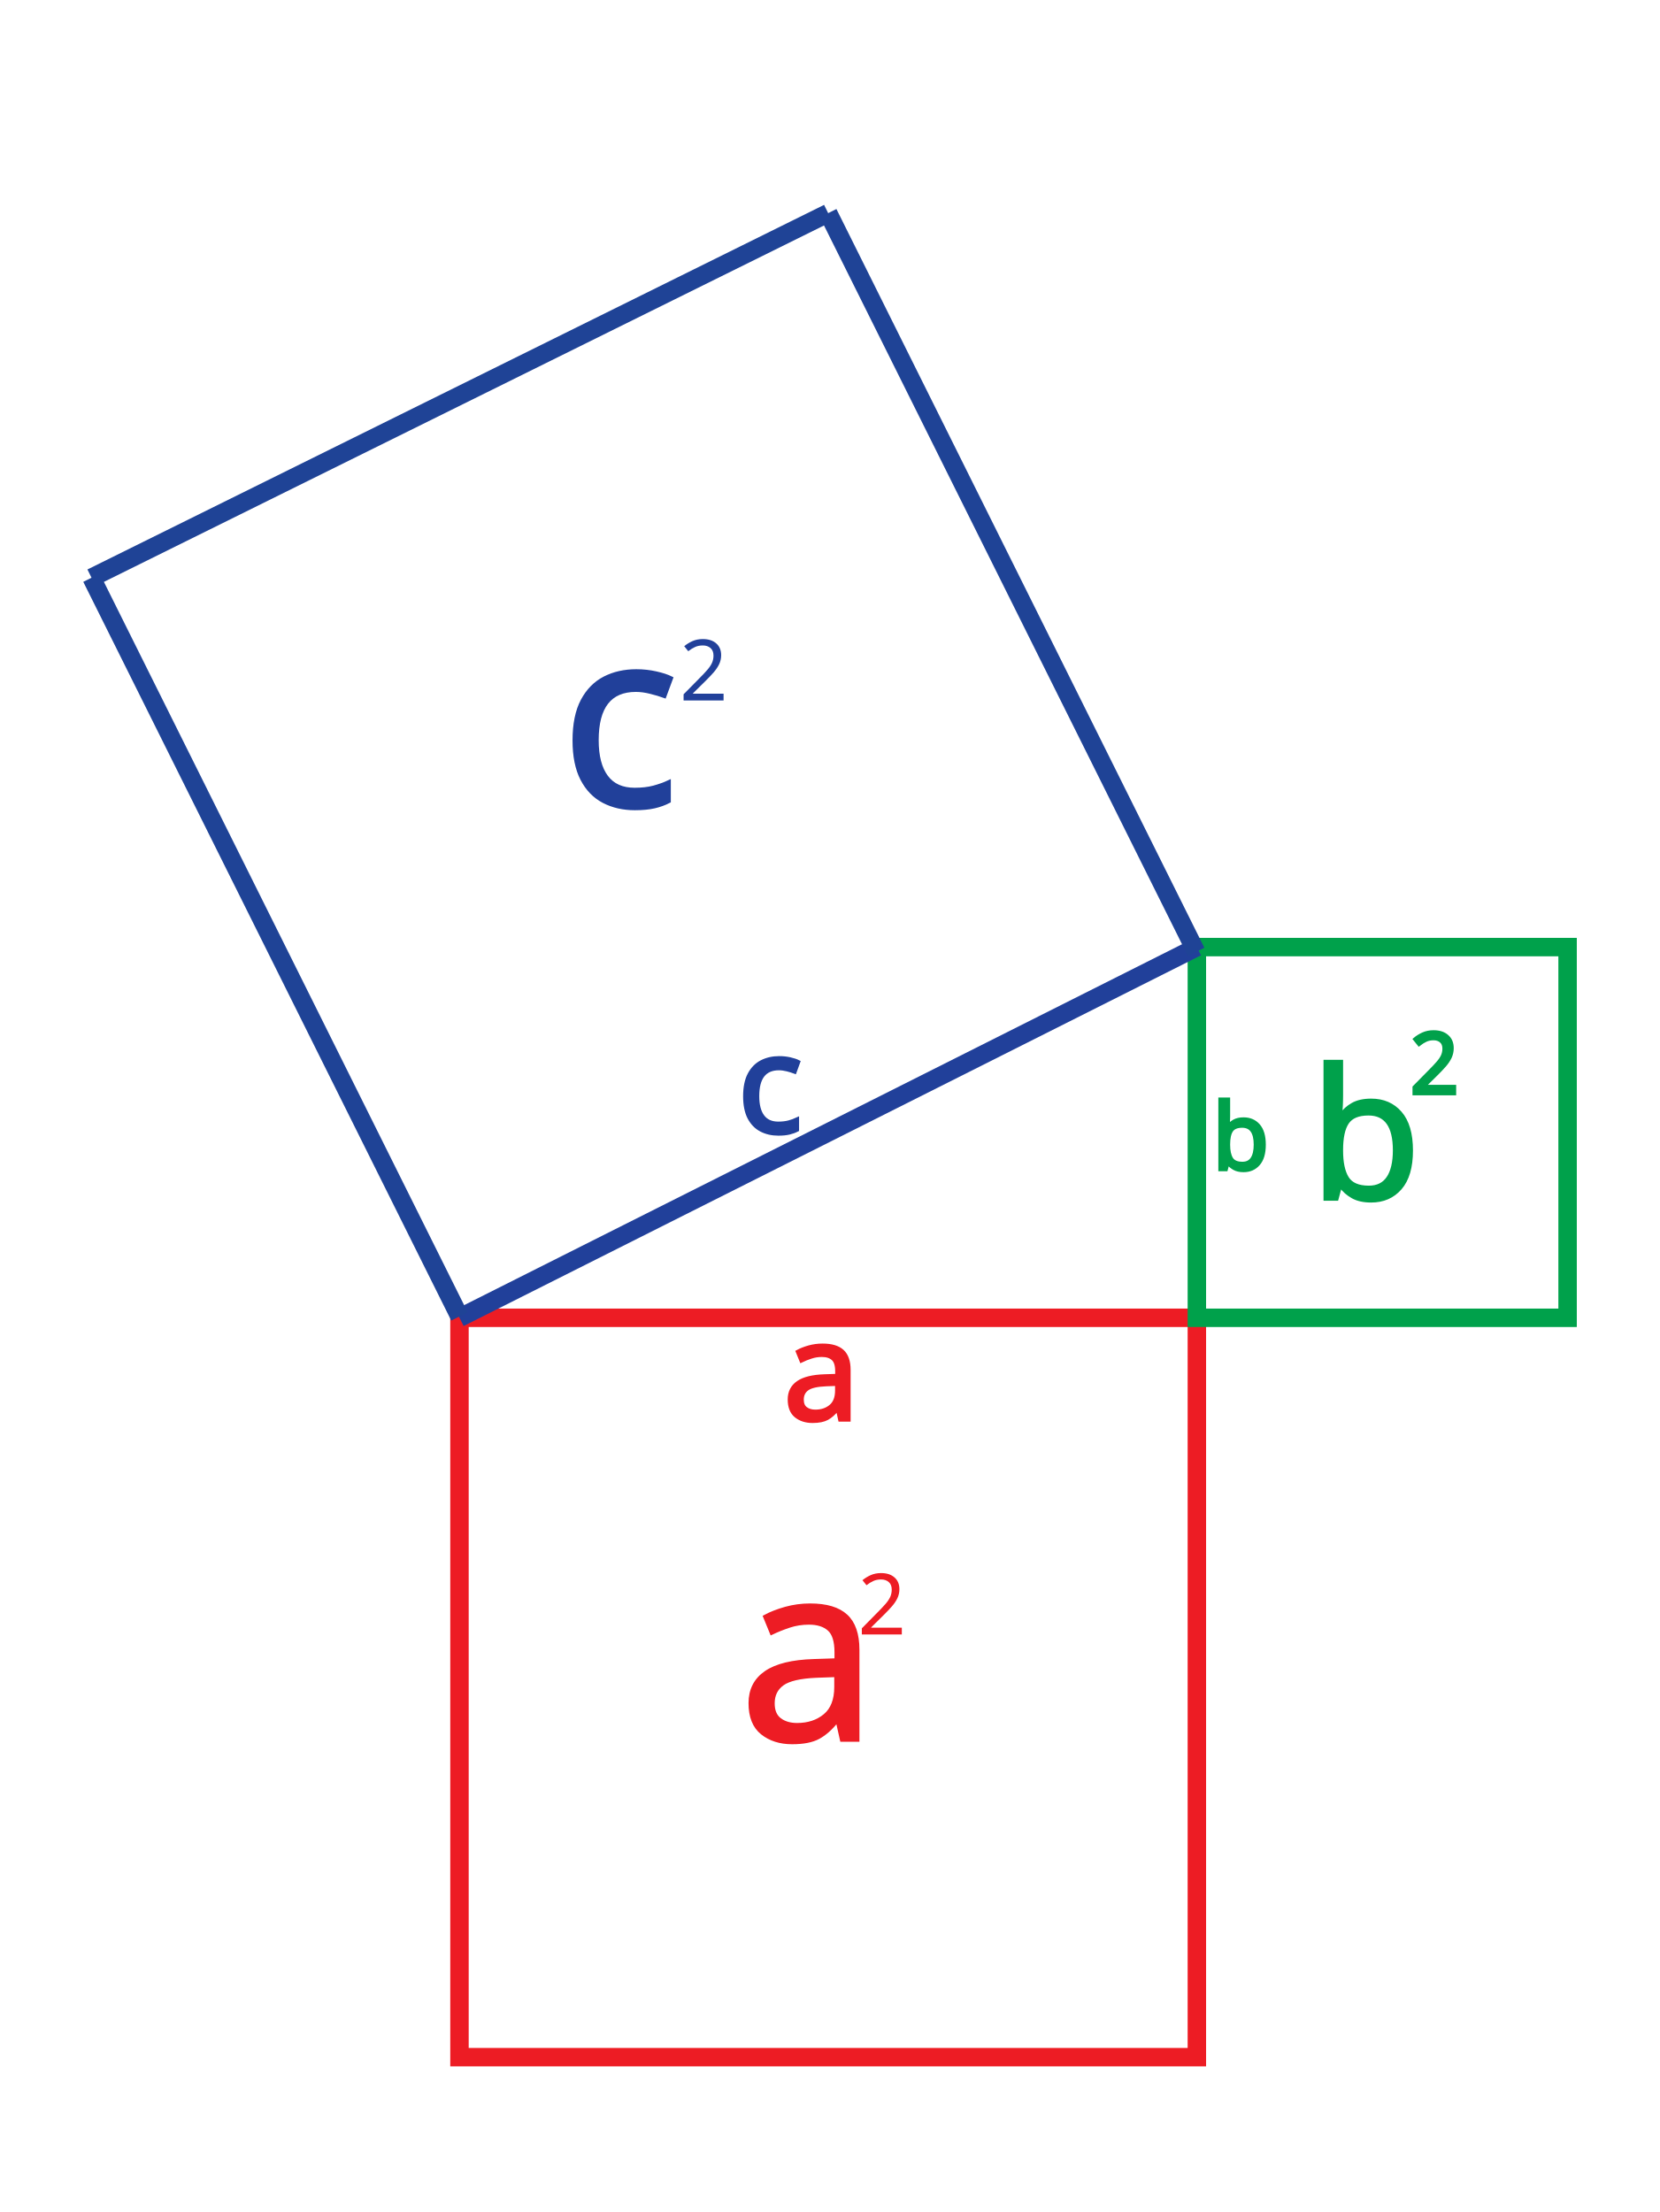
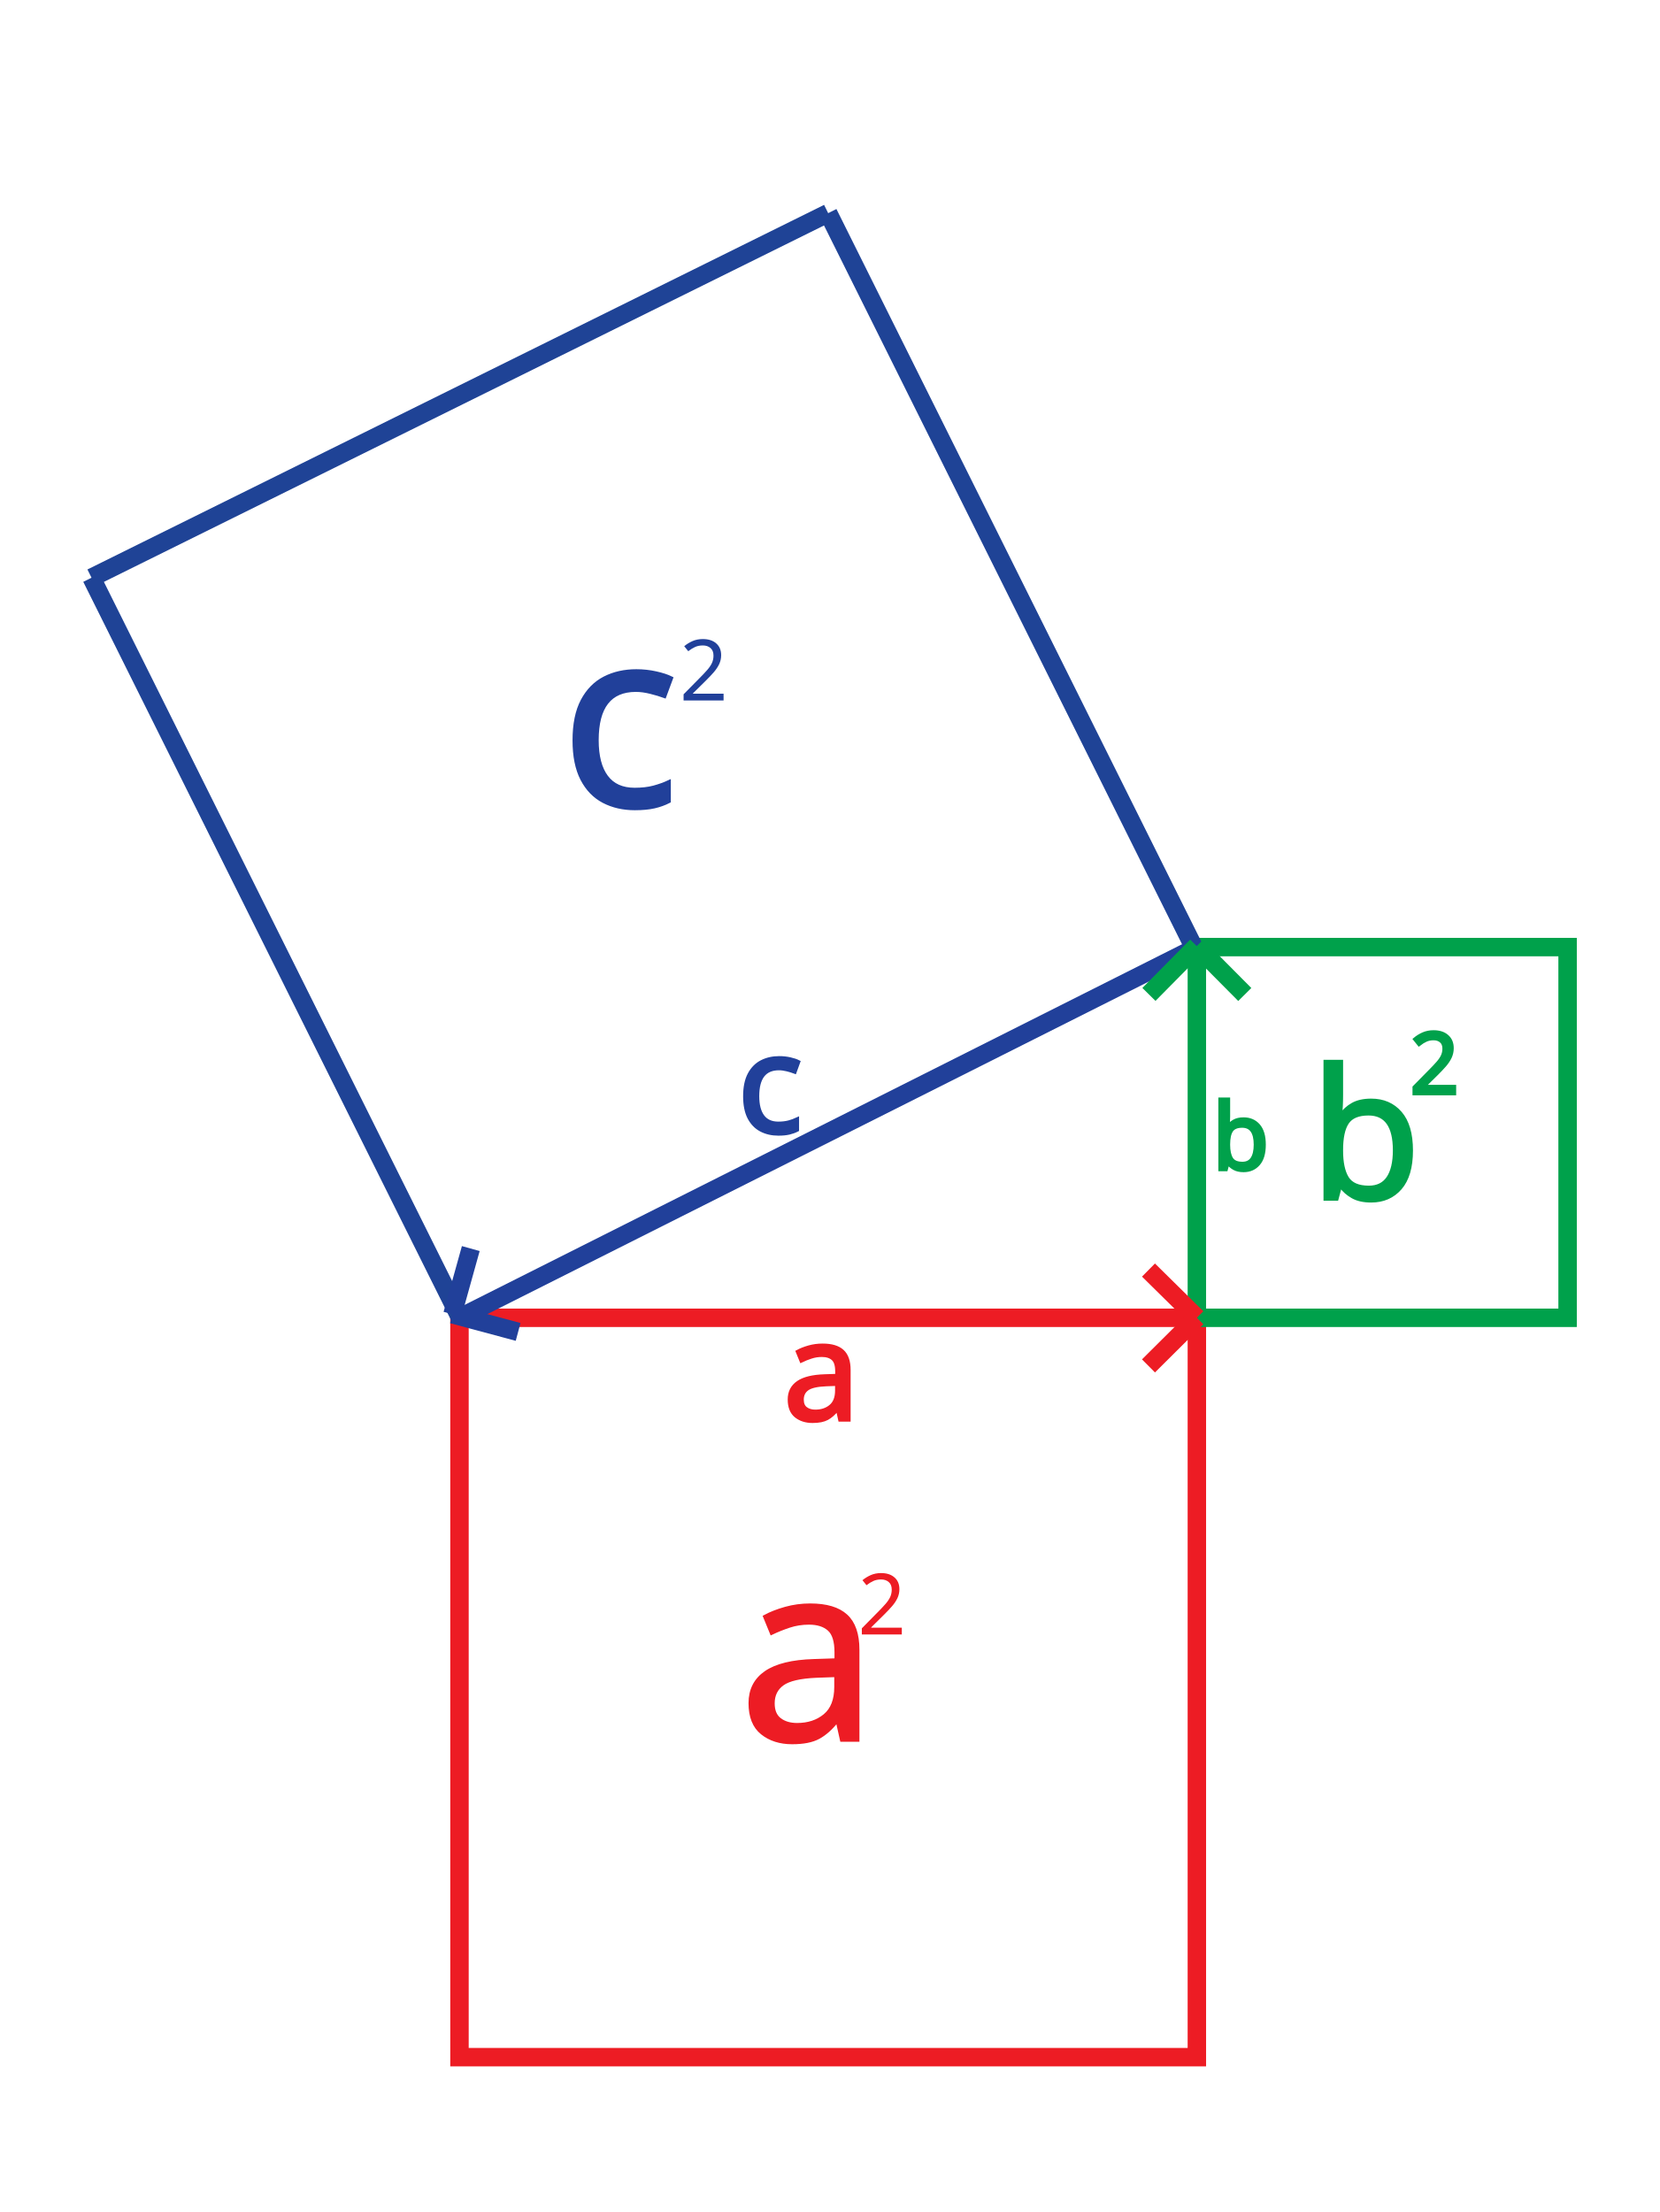
<svg xmlns="http://www.w3.org/2000/svg" version="1.1" id="Layer_1" x="0px" y="0px" width="450px" height="600px" viewBox="0 0 450 600" enable-background="new 0 0 450 600" xml:space="preserve">
  <rect x="124.624" y="357.448" fill="none" stroke="#ED1C24" stroke-width="5" stroke-miterlimit="10" width="200" height="200.552" />
  <rect x="324.623" y="256.896" fill="none" stroke="#00A14B" stroke-width="5" stroke-miterlimit="10" width="100.553" height="100.553" />
  <line fill="#21409A" stroke="#21409A" stroke-width="5" stroke-miterlimit="10" x1="124.624" y1="357.448" x2="324.623" y2="256.896" />
  <line fill="#21409A" stroke="#1F4396" stroke-width="5" stroke-miterlimit="10" x1="224.623" y1="57.812" x2="324.423" y2="258.188" />
  <line fill="#21409A" stroke="#1F4396" stroke-width="5" stroke-miterlimit="10" x1="24.824" y1="156.707" x2="124.624" y2="357.084" />
  <line fill="#21409A" stroke="#1F4396" stroke-width="5" stroke-miterlimit="10" x1="24.824" y1="156.707" x2="224.623" y2="57.812" />
  <text transform="matrix(1 0 0 1 152.1006 218.6001)" fill="#21409A" stroke="#21409A" stroke-miterlimit="10" font-family="'MyriadPro-Regular'" font-size="67">c</text>
  <text transform="matrix(1 0 0 1 184.3003 189.9995)" fill="#21409A" font-family="'MyriadPro-Semibold'" font-size="23">2</text>
  <text transform="matrix(1 0 0 1 200.4458 471.9492)" fill="#ED1C24" stroke="#ED1C24" stroke-miterlimit="10" font-family="'MyriadPro-Regular'" font-size="67">a</text>
  <text transform="matrix(1 0 0 1 232.6455 443.3477)" fill="#ED1C24" font-family="'MyriadPro-Semibold'" font-size="23">2</text>
  <text transform="matrix(1 0 0 1 355.3008 325.2012)" fill="#00A14B" stroke="#00A14B" stroke-miterlimit="10" font-family="'MyriadPro-Regular'" font-size="49">b</text>
  <text transform="matrix(1 0 0 1 382.5 296.6001)" fill="#00A14B" stroke="#00A14B" stroke-miterlimit="10" font-family="'MyriadPro-Semibold'" font-size="23">2</text>
  <text transform="matrix(1 0 0 1 212.4468 385.1094)" fill="#ED1C24" stroke="#ED1C24" stroke-miterlimit="10" font-family="'MyriadPro-Regular'" font-size="37">a</text>
  <text transform="matrix(1 0 0 1 200.0244 307.1719)" fill="#21409A" stroke="#21409A" stroke-miterlimit="10" font-family="'MyriadPro-Regular'" font-size="37">c</text>
  <text transform="matrix(1 0 0 1 328.8242 317.2012)" fill="#00A14B" stroke="#00A14B" stroke-miterlimit="10" font-family="'MyriadPro-Regular'" font-size="25">b</text>
+   <line fill="none" stroke="#ED1C24" stroke-width="5" stroke-miterlimit="10" x1="324.623" y1="357.448" x2="311.5" y2="344.5" />
+   <line fill="none" stroke="#ED1C24" stroke-width="5" stroke-miterlimit="10" x1="324.623" y1="357.448" x2="311.5" y2="370.5" />
+   <line fill="none" stroke="#00A14B" stroke-width="5" stroke-miterlimit="10" x1="324.581" y1="256.622" x2="311.623" y2="269.735" />
+   <line fill="none" stroke="#00A14B" stroke-width="5" stroke-miterlimit="10" x1="324.581" y1="256.622" x2="337.623" y2="269.755" />
+   <line fill="none" stroke="#21409A" stroke-width="5" stroke-miterlimit="10" x1="122.724" y1="356.5" x2="140.529" y2="361.278" />
+   <line fill="none" stroke="#21409A" stroke-width="5" stroke-miterlimit="10" x1="122.724" y1="356.5" x2="127.689" y2="338.67" />
</svg>
